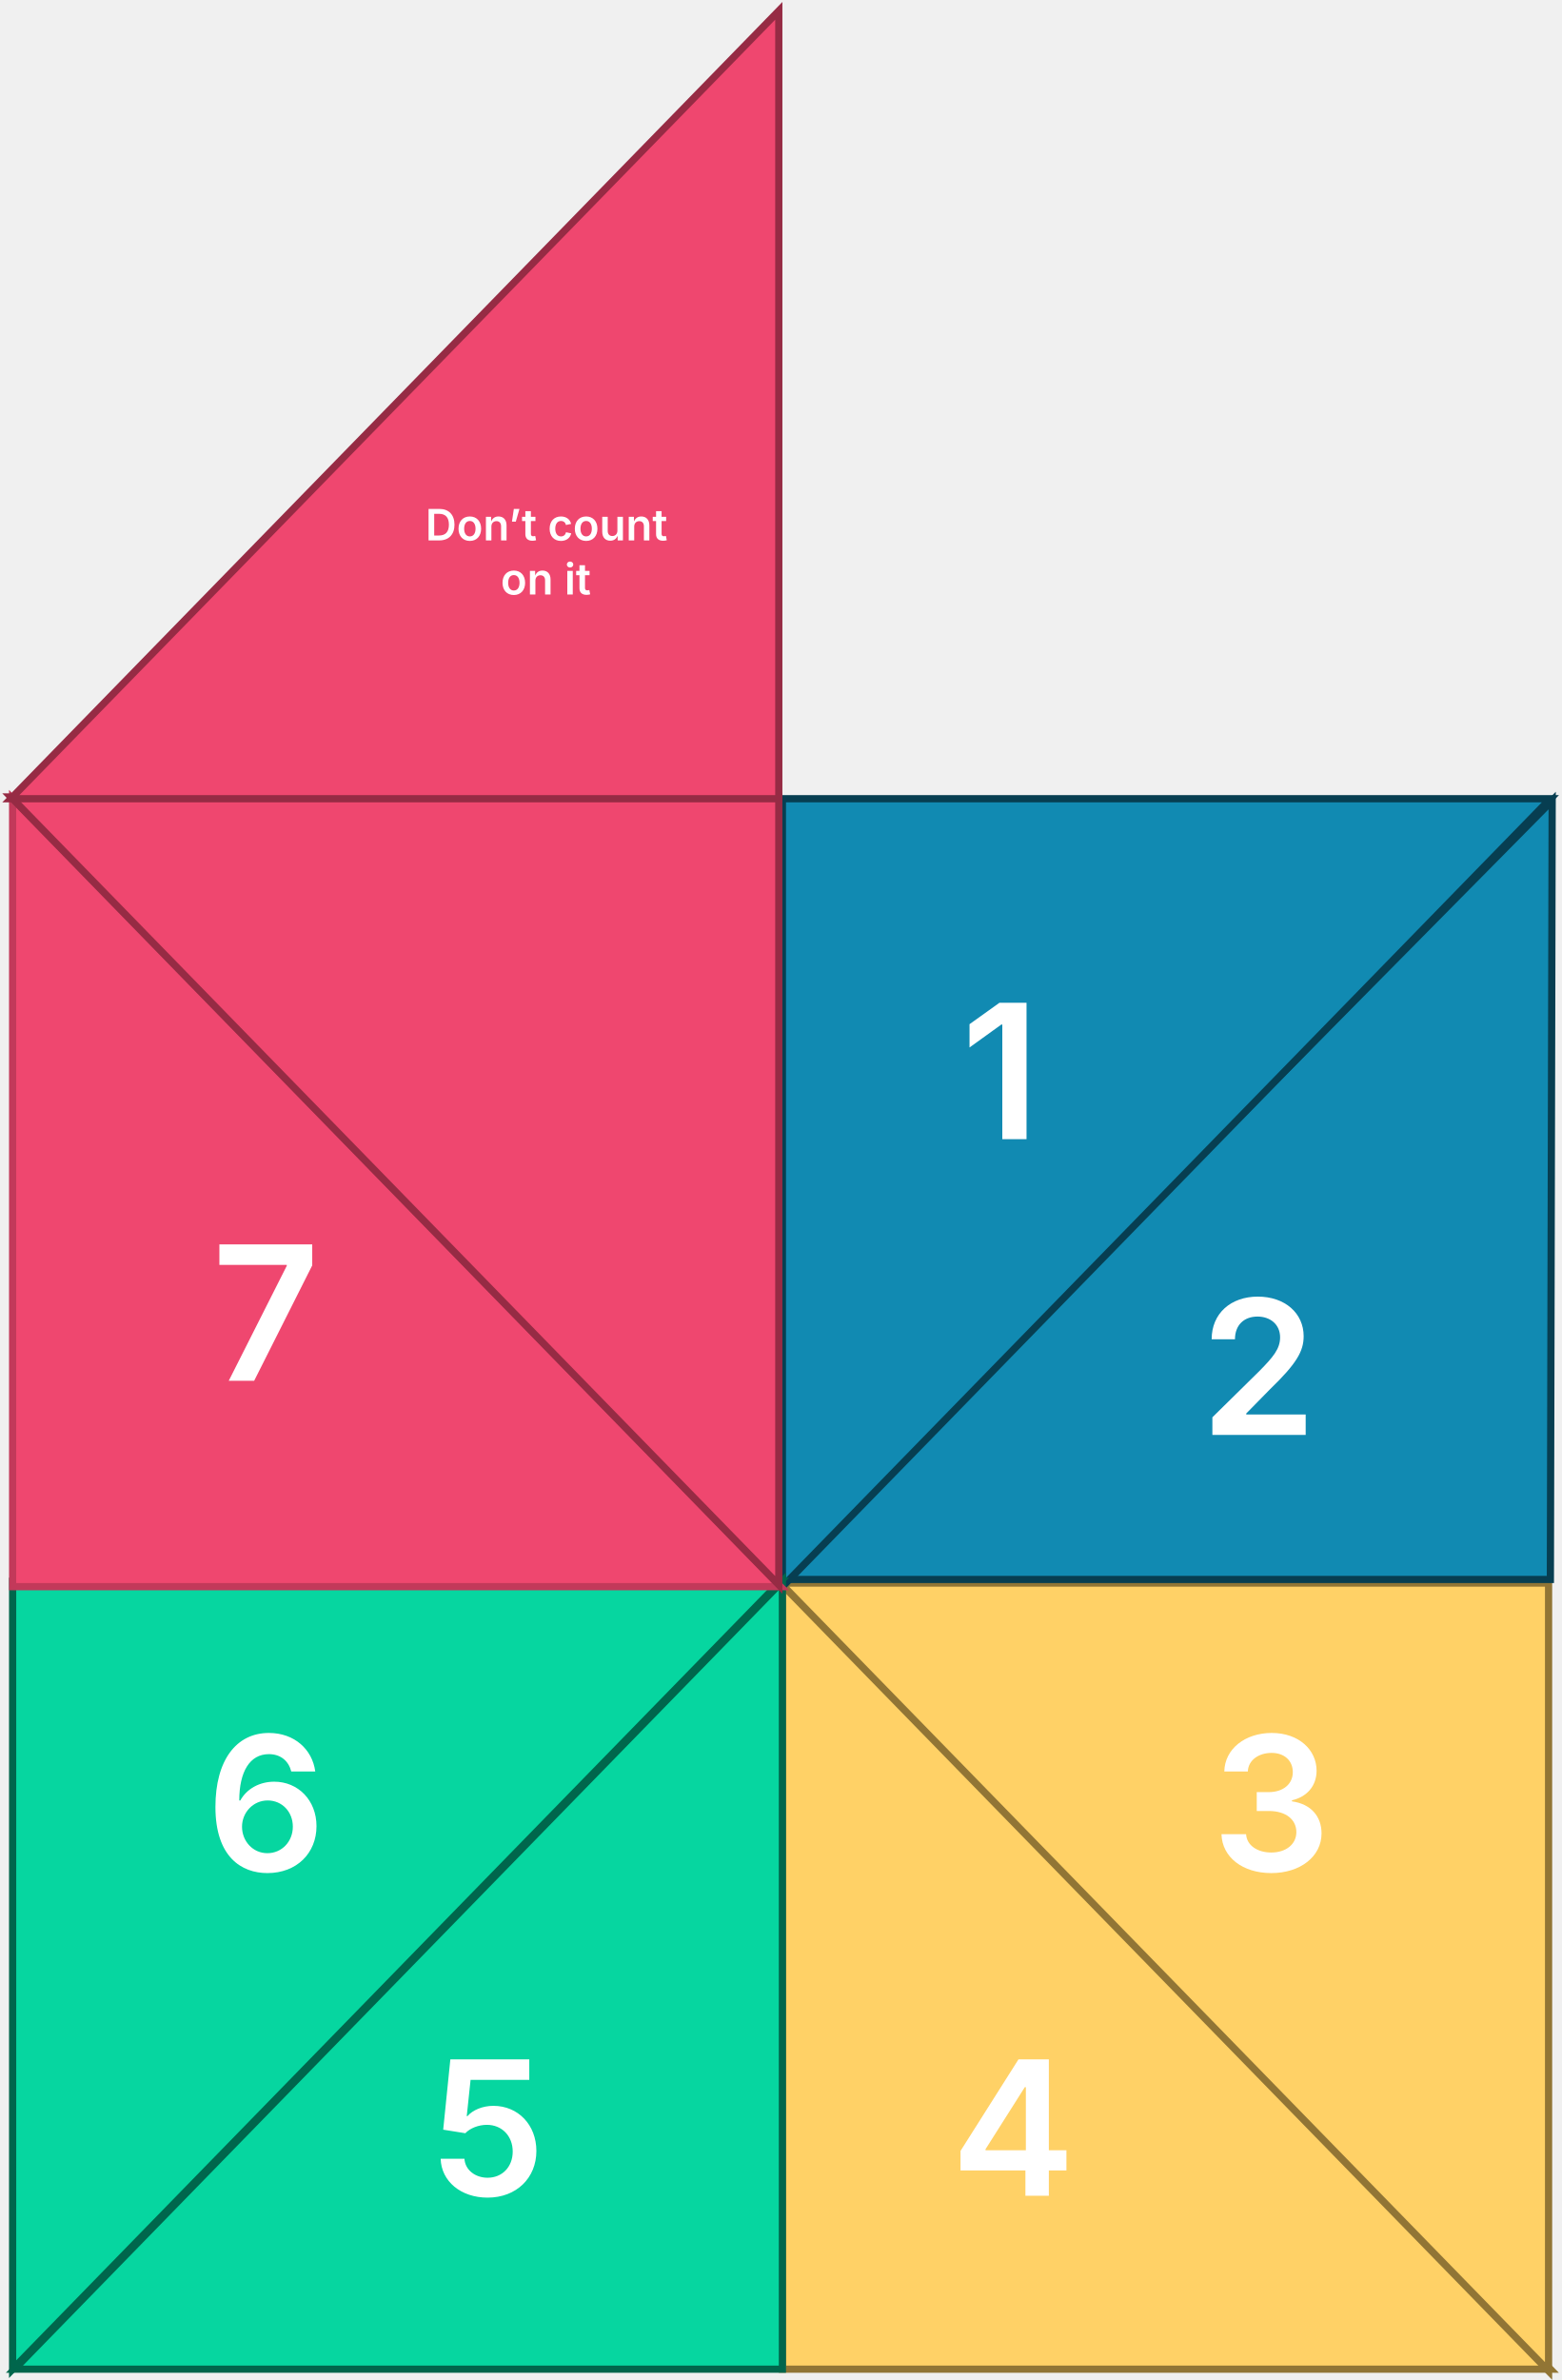
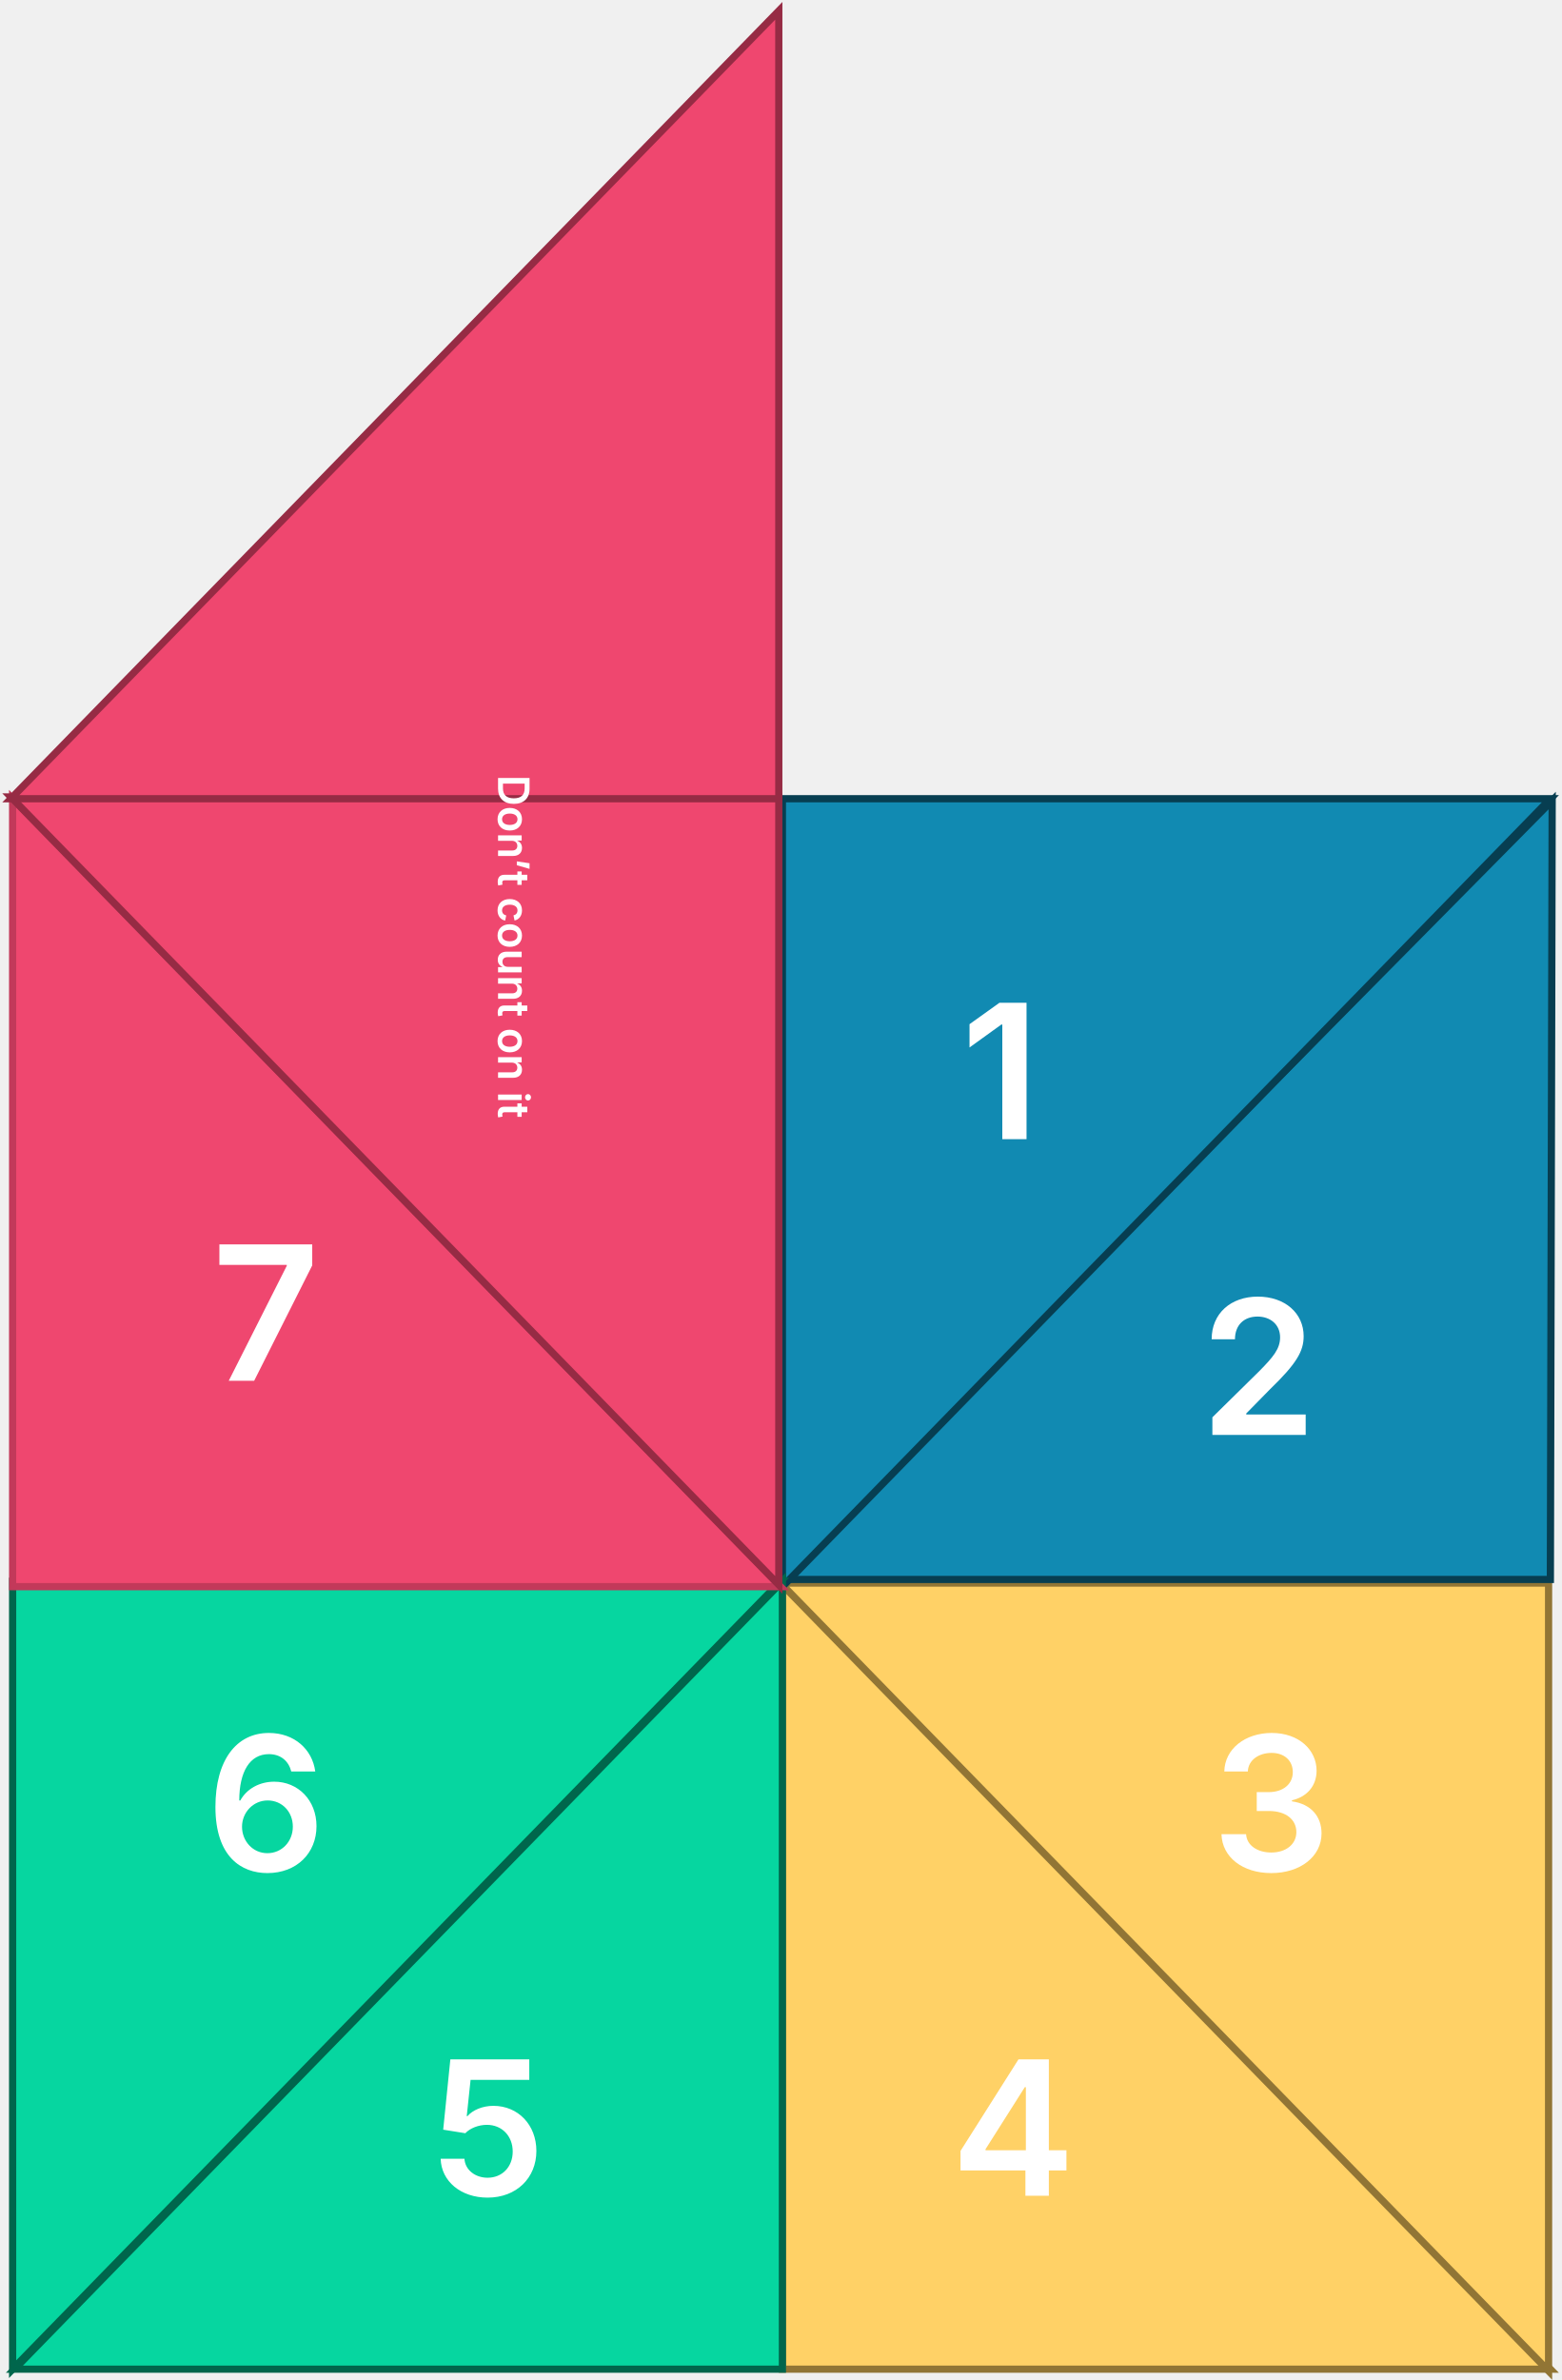
<svg xmlns="http://www.w3.org/2000/svg" width="433" height="660" viewBox="0 0 433 660" fill="none">
  <g id="8-Opened">
    <g id="Bottom-Right-4">
      <path id="Bottom-Left-2-Flap" d="M217 438.5L430 657H217V438.5Z" fill="#FFD166" stroke="#917535" stroke-width="2" />
      <text id="4" fill="white" xml:space="preserve" style="white-space: pre" font-family="Inter" font-size="52" font-weight="600" letter-spacing="0em">
        <tspan x="263.684" y="608.909">4</tspan>
      </text>
    </g>
    <g id="Bottom-Right-3">
      <path id="Bottom-Left-1-Flap" d="M429.5 657.5L216.5 439H429.5V657.5Z" fill="#FFD166" stroke="#917535" stroke-width="2" />
      <text id="3" fill="white" xml:space="preserve" style="white-space: pre" font-family="Inter" font-size="52" font-weight="600" letter-spacing="0em">
        <tspan x="336.064" y="518.909">3</tspan>
      </text>
    </g>
    <g id="Top-Right-2">
      <path id="Top-Left-1-Flap" d="M430.5 222L217 438H430L430.5 222Z" fill="#118AB2" stroke="#073E51" stroke-width="2" />
      <text id="2" fill="white" xml:space="preserve" style="white-space: pre" font-family="Inter" font-size="52" font-weight="600" letter-spacing="0em">
        <tspan x="332.852" y="397.909">2</tspan>
      </text>
    </g>
    <g id="Top-Right-1">
      <path id="Top-Left-1-Flap_2" d="M217 440L430 221.5H217V440Z" fill="#118AB2" stroke="#073E51" stroke-width="2" />
      <text id="1" fill="white" xml:space="preserve" style="white-space: pre" font-family="Inter" font-size="52" font-weight="600" letter-spacing="0em">
        <tspan x="266.508" y="315.909">1</tspan>
      </text>
    </g>
    <g id="Bottom-Left-5">
      <path id="Bottom-Left-2-Flap_2" d="M217 438.5L4 657H217V438.5Z" fill="#06D6A0" stroke="#00664C" stroke-width="2" />
      <text id="5" fill="white" xml:space="preserve" style="white-space: pre" font-family="Inter" font-size="52" font-weight="600" letter-spacing="0em">
        <tspan x="119.547" y="608.909">5</tspan>
      </text>
    </g>
    <g id="Bottom-Left-6">
      <path id="Bottom-Left-1-Flap_2" d="M3.5 657L216.5 438.5H3.5V657Z" fill="#06D6A0" stroke="#00664C" stroke-width="2" />
      <text id="6" fill="white" xml:space="preserve" style="white-space: pre" font-family="Inter" font-size="52" font-weight="600" letter-spacing="0em">
        <tspan x="57.141" y="518.909">6</tspan>
      </text>
    </g>
    <g id="Top-Left-7">
      <path id="Top-Left-1-Flap_3" d="M3.5 221.5L216.5 440H3.5V221.5Z" fill="#EF476F" stroke="#C2395A" stroke-width="2" />
      <text id="7" fill="white" xml:space="preserve" style="white-space: pre" font-family="Inter" font-size="52" font-weight="600" letter-spacing="0em">
        <tspan x="58.74" y="382.909">7</tspan>
      </text>
    </g>
    <g id="Top-Left-8">
      <path id="Top-Left-1-Flap_4" d="M216 439.5L3 221H216V439.5Z" fill="#EF476F" stroke="#962B44" stroke-width="2" />
    </g>
    <g id="Top-Left-8-Opened">
      <path id="Top-Left-1-Flap-Opened" d="M216 3L3 221.5H216V3Z" fill="#EF476F" stroke="#962B44" stroke-width="2" />
-       <text id="fortuneText" fill="white" xml:space="preserve" style="white-space: pre" font-family="Inter" font-size="12" font-weight="600" letter-spacing="0em">
-         <tspan x="117.99" y="149.864">Don’t count </tspan>
-         <tspan x="138.861" y="164.864">on it</tspan>
+       <text id="fortuneText" transform="matrix(0 1 -1 0 150 180)" fill="white" xml:space="preserve" style="white-space: pre" font-family="Inter" font-size="12" font-weight="600" letter-spacing="0em">
+         <tspan x="34.863" y="11.864">Don’t count on it</tspan>
      </text>
    </g>
  </g>
</svg>
